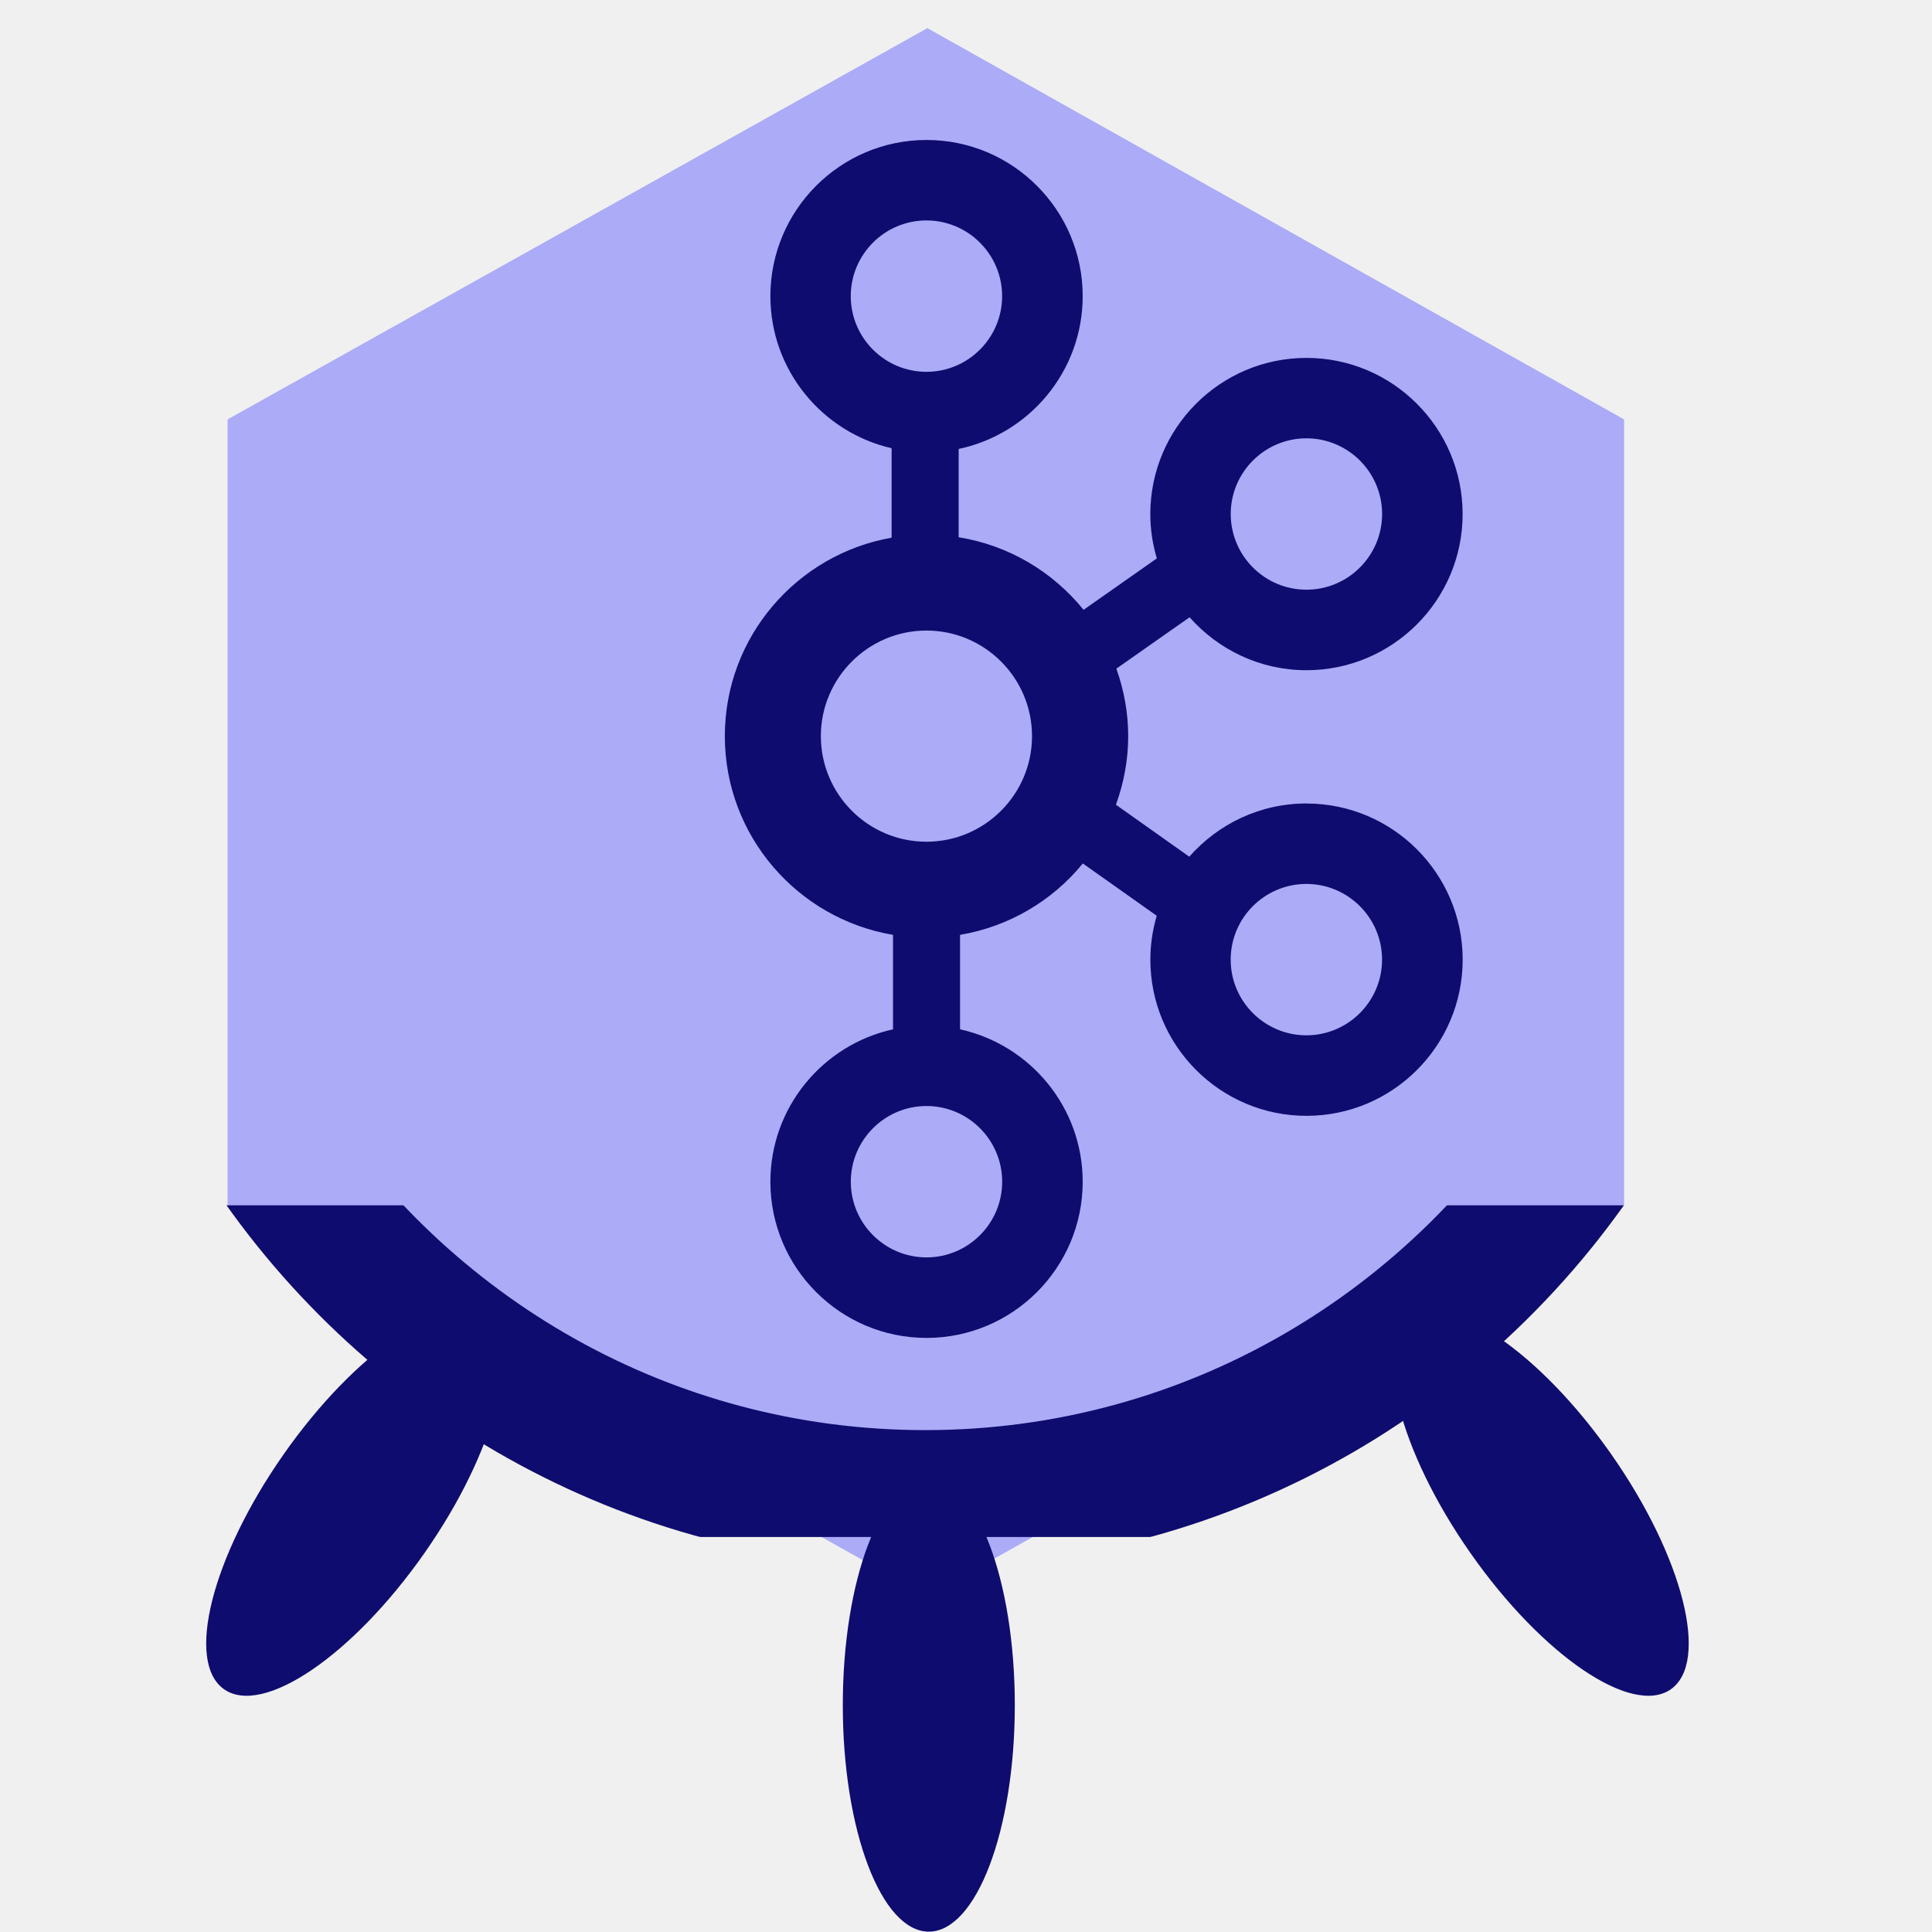
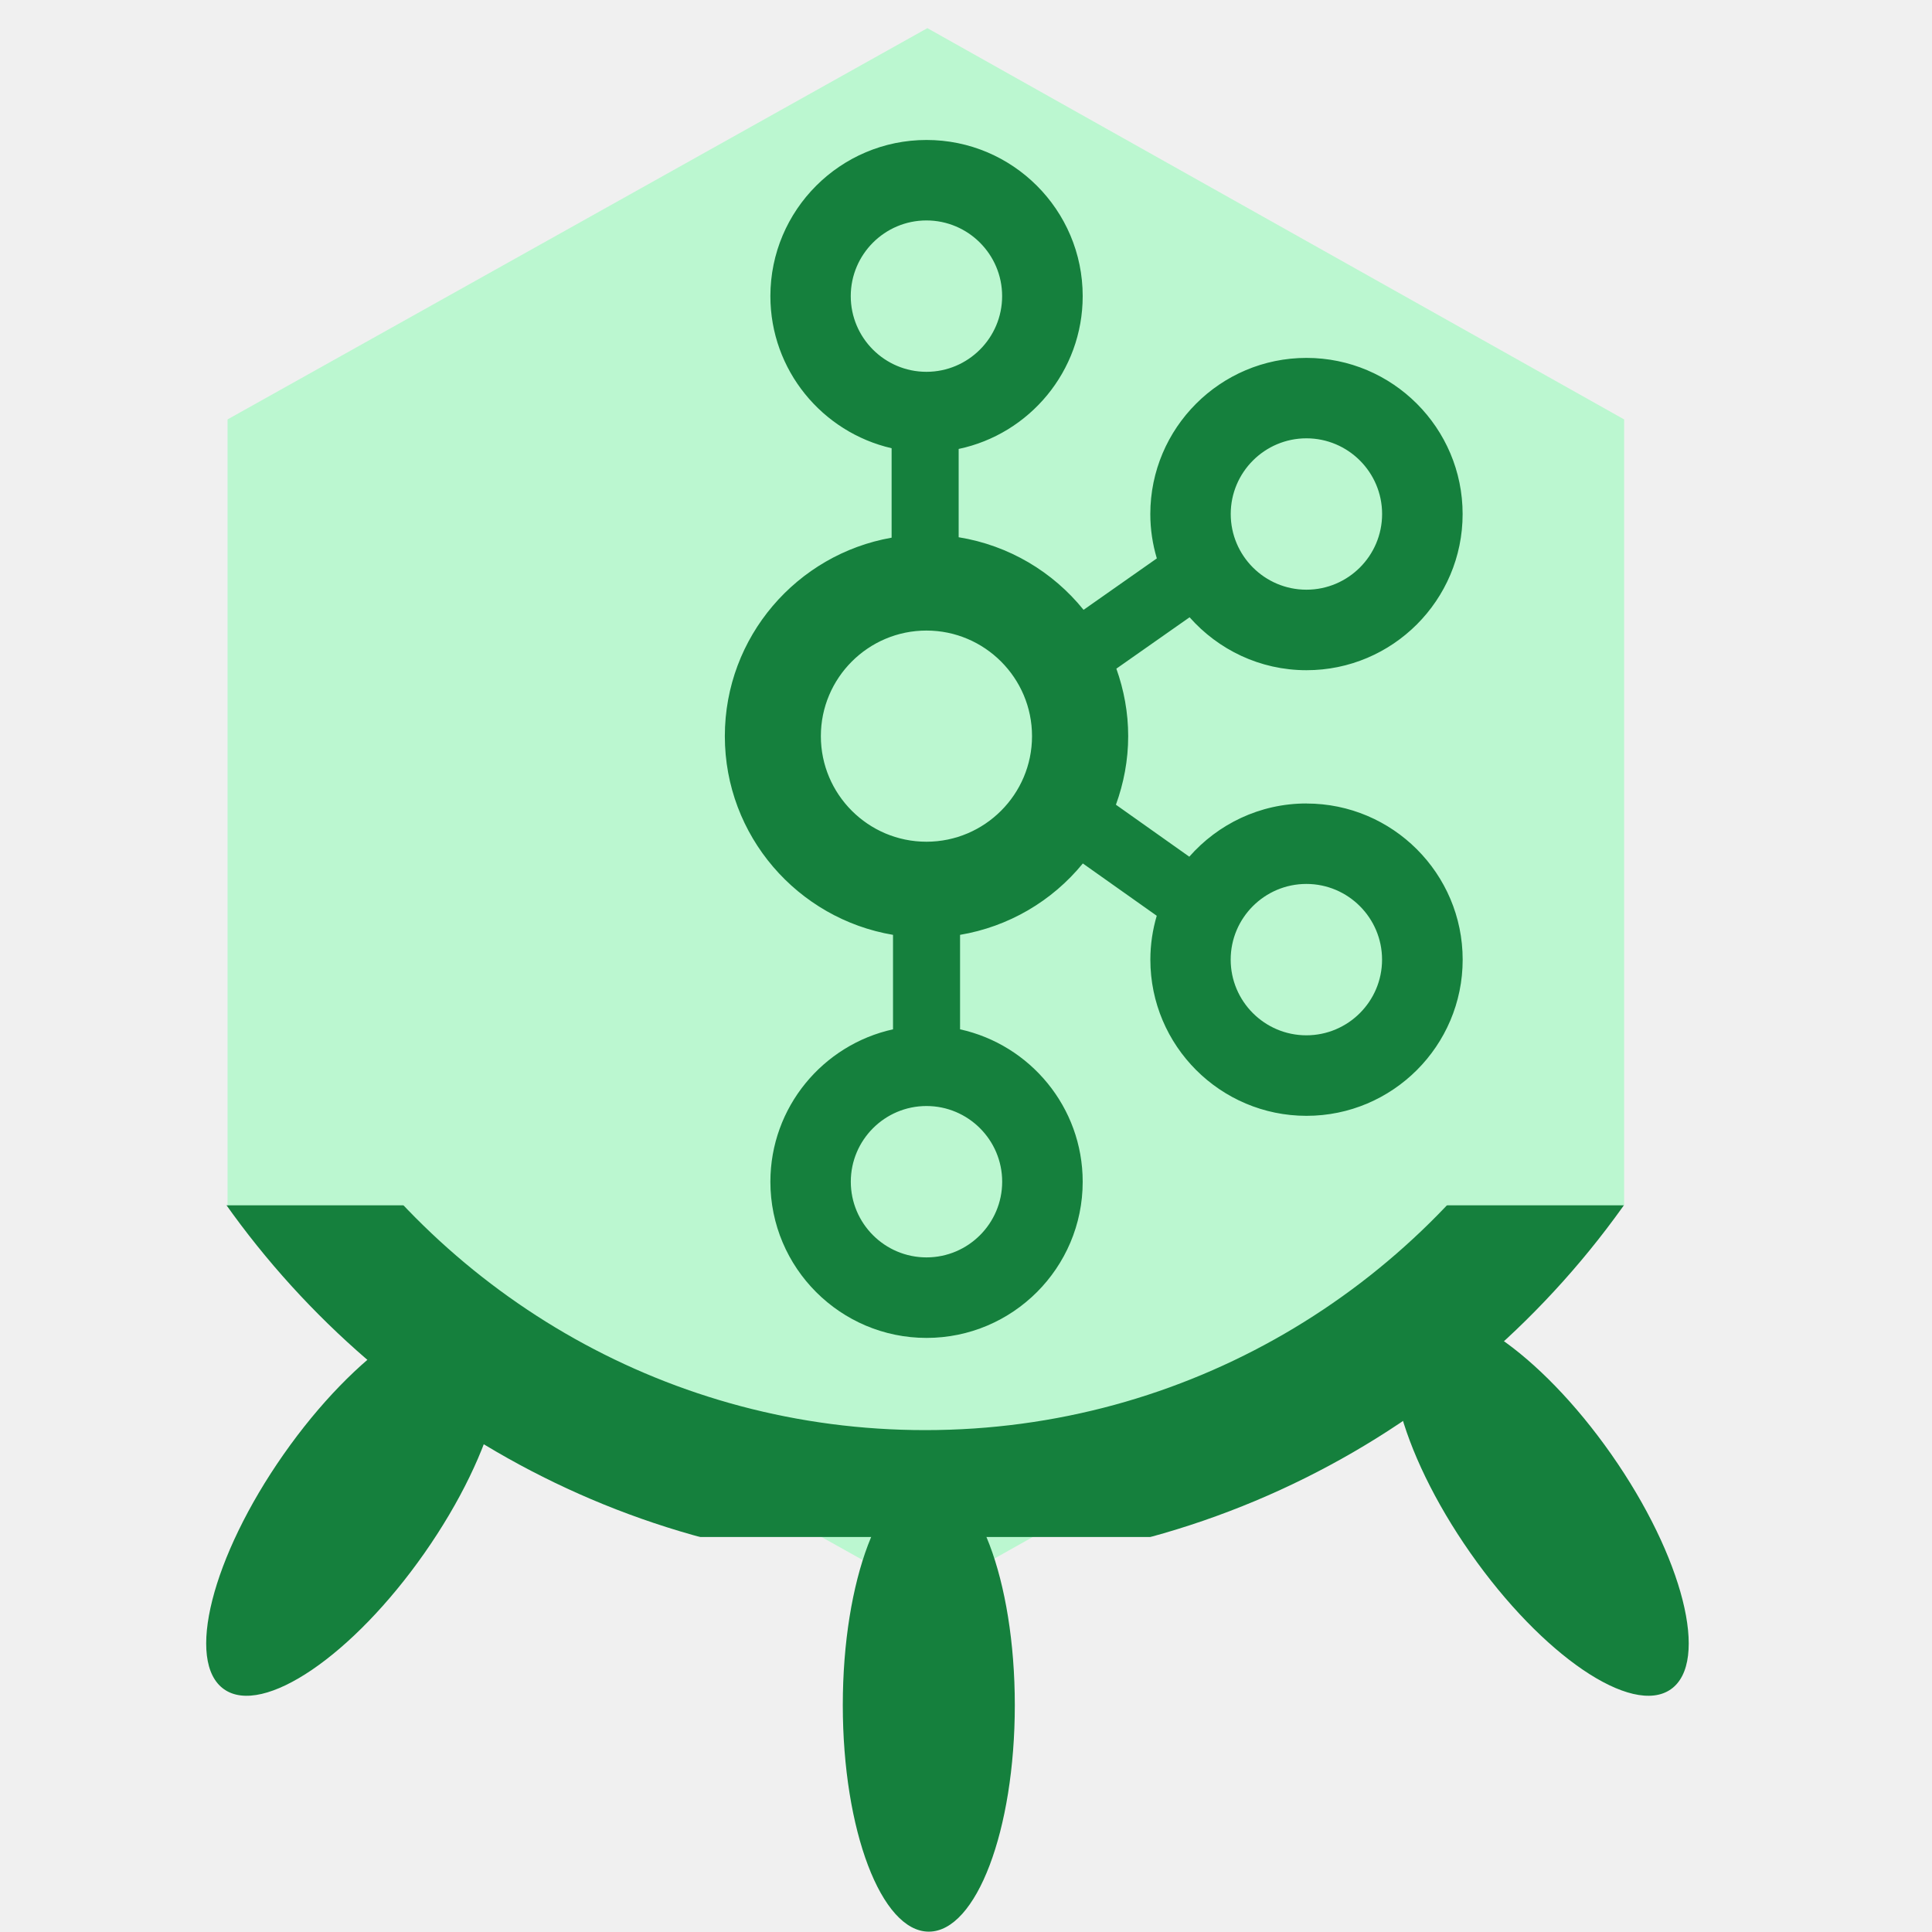
<svg xmlns="http://www.w3.org/2000/svg" width="40" height="40" version="1.1" viewBox="0 0 40 40">
  <defs>
    <mask id="c" fill="#ffffff">
      <path d="m0 0h313.3v159.86h-313.3z" fill="#fff" fill-rule="evenodd" />
    </mask>
  </defs>
  <mask id="a" fill="#ffffff">
    <path d="m0 0h313.3v159.86h-313.3z" fill="#fff" fill-rule="evenodd" />
  </mask>
  <mask id="b" fill="#ffffff">
    <path d="m0 0h313.3v159.86h-313.3z" fill="#fff" fill-rule="evenodd" />
  </mask>
  <g transform="translate(.39981 .54953)">
    <g transform="matrix(.49527 0 0 .49527 5.0758 3.2126)">
      <g transform="matrix(1.7758,0,0,1.7758,-164.24,-70.425)">
        <g transform="translate(96.564,87.836)" fill="#66ff9a" stroke-width="3.24">
-           <polygon class="st0" transform="matrix(.72255 0 0 .7031 -28.717 -125.97)" points="55.7 105.5 78.4 118.6 78.4 144.9 55.7 158 32.9 144.9 32.9 118.6" fill="#ababf7" />
+           <polygon class="st0" transform="matrix(.72255 0 0 .7031 -28.717 -125.97)" points="55.7 105.5 78.4 118.6 78.4 144.9 55.7 158 32.9 144.9 32.9 118.6" fill="#bbf7d0" />
        </g>
        <g transform="matrix(.15831 0 0 .15831 83.649 18.463)" fill="#005e20" fill-rule="evenodd">
          <g transform="matrix(1.0777,0,0,-1.0777,-10.799,451.79)">
-             <g transform="matrix(.94489 0 0 .94489 8.6963 2.7018)" fill="#0f0c6f" mask="url(#c)">
+             <g transform="matrix(.94489 0 0 .94489 8.6963 2.7018)" fill="#15803d" mask="url(#c)">
              <path transform="rotate(35,137.93,151.55)" d="m203.46 95.688c6.936 0 12.559-14.809 12.559-33.077s-5.623-33.077-12.559-33.077-12.559 14.809-12.559 33.077 5.623 33.077 12.559 33.077z" />
              <path transform="matrix(-.81915 .57358 .57358 .81915 58.085 47.705)" d="m30.142 95.688c6.936 0 12.559-14.809 12.559-33.077s-5.623-33.077-12.559-33.077c-6.936 0-12.559 14.809-12.559 33.077s5.623 33.077 12.559 33.077z" />
              <path d="m153.24 119.95c-6.936 0-12.559-14.809-12.559-33.077s5.623-33.077 12.559-33.077c6.936 0 12.559 14.809 12.559 33.077s-5.623 33.077-12.559 33.077z" />
            </g>
-             <path transform="matrix(.94489 0 0 .94489 8.6963 2.7018)" d="m251.47 173.1c-20.23-33.61-56.89-56.068-98.756-56.068-40.721 0-76.516 21.246-97.059 53.335" fill="none" mask="url(#c)" stroke="#0f0c6f" stroke-width="19.999" />
+             <path transform="matrix(.94489 0 0 .94489 8.6963 2.7018)" d="m251.47 173.1c-20.23-33.61-56.89-56.068-98.756-56.068-40.721 0-76.516 21.246-97.059 53.335" fill="none" mask="url(#c)" stroke="#15803d" stroke-width="19.999" />
          </g>
        </g>
      </g>
    </g>
  </g>
-   <path d="m27.048 16.635c-0.966 0-1.832 0.428-2.425 1.102l-1.519-1.076c0.161-0.444 0.254-0.921 0.254-1.42 0-0.49-0.089-0.959-0.245-1.397l1.516-1.064c0.593 0.67 1.456 1.096 2.42 1.096 1.783 0 3.233-1.45 3.233-3.233 0-1.783-1.45-3.233-3.233-3.233-1.783 0-3.233 1.45-3.233 3.233 0 0.319 0.048 0.627 0.135 0.918l-1.517 1.065c-0.634-0.786-1.546-1.335-2.586-1.503v-1.828c1.464-0.308 2.568-1.609 2.568-3.164 0-1.783-1.45-3.233-3.233-3.233s-3.233 1.45-3.233 3.233c0 1.534 1.075 2.819 2.51 3.149v1.852c-1.959 0.344-3.453 2.053-3.453 4.109 0 2.066 1.509 3.781 3.482 4.114v1.956c-1.45 0.319-2.539 1.612-2.539 3.156 0 1.783 1.45 3.233 3.233 3.233 1.783 0 3.233-1.45 3.233-3.233 0-1.544-1.089-2.837-2.539-3.156v-1.956a4.175 4.175 0 0 0 2.542-1.478l1.53 1.083c-0.085 0.289-0.132 0.593-0.132 0.909 0 1.783 1.45 3.233 3.233 3.233 1.783 0 3.233-1.45 3.233-3.233 0-1.783-1.45-3.233-3.233-3.233zm0-7.56c0.864 0 1.567 0.703 1.567 1.567 0 0.864-0.703 1.567-1.567 1.567-0.864 0-1.567-0.703-1.567-1.567 0-0.864 0.703-1.567 1.567-1.567zm-9.434-2.944c0-0.864 0.703-1.567 1.567-1.567s1.567 0.703 1.567 1.567c0 0.864-0.703 1.567-1.567 1.567s-1.567-0.703-1.567-1.567zm3.135 18.335c0 0.864-0.703 1.567-1.567 1.567s-1.567-0.703-1.567-1.567c0-0.864 0.703-1.567 1.567-1.567s1.567 0.703 1.567 1.567zm-1.568-7.039c-1.206 0-2.186-0.981-2.186-2.186s0.981-2.186 2.186-2.186 2.186 0.981 2.186 2.186-0.981 2.186-2.186 2.186zm7.866 4.008c-0.864 0-1.567-0.703-1.567-1.567s0.703-1.567 1.567-1.567c0.864 0 1.567 0.703 1.567 1.567s-0.703 1.567-1.567 1.567z" fill="#0f0c6f" stroke-width=".06" />
+   <path d="m27.048 16.635c-0.966 0-1.832 0.428-2.425 1.102l-1.519-1.076c0.161-0.444 0.254-0.921 0.254-1.42 0-0.49-0.089-0.959-0.245-1.397l1.516-1.064c0.593 0.67 1.456 1.096 2.42 1.096 1.783 0 3.233-1.45 3.233-3.233 0-1.783-1.45-3.233-3.233-3.233-1.783 0-3.233 1.45-3.233 3.233 0 0.319 0.048 0.627 0.135 0.918l-1.517 1.065c-0.634-0.786-1.546-1.335-2.586-1.503v-1.828c1.464-0.308 2.568-1.609 2.568-3.164 0-1.783-1.45-3.233-3.233-3.233s-3.233 1.45-3.233 3.233c0 1.534 1.075 2.819 2.51 3.149v1.852c-1.959 0.344-3.453 2.053-3.453 4.109 0 2.066 1.509 3.781 3.482 4.114v1.956c-1.45 0.319-2.539 1.612-2.539 3.156 0 1.783 1.45 3.233 3.233 3.233 1.783 0 3.233-1.45 3.233-3.233 0-1.544-1.089-2.837-2.539-3.156v-1.956a4.175 4.175 0 0 0 2.542-1.478l1.53 1.083c-0.085 0.289-0.132 0.593-0.132 0.909 0 1.783 1.45 3.233 3.233 3.233 1.783 0 3.233-1.45 3.233-3.233 0-1.783-1.45-3.233-3.233-3.233zm0-7.56c0.864 0 1.567 0.703 1.567 1.567 0 0.864-0.703 1.567-1.567 1.567-0.864 0-1.567-0.703-1.567-1.567 0-0.864 0.703-1.567 1.567-1.567zm-9.434-2.944c0-0.864 0.703-1.567 1.567-1.567s1.567 0.703 1.567 1.567c0 0.864-0.703 1.567-1.567 1.567s-1.567-0.703-1.567-1.567zm3.135 18.335c0 0.864-0.703 1.567-1.567 1.567s-1.567-0.703-1.567-1.567c0-0.864 0.703-1.567 1.567-1.567s1.567 0.703 1.567 1.567zm-1.568-7.039c-1.206 0-2.186-0.981-2.186-2.186s0.981-2.186 2.186-2.186 2.186 0.981 2.186 2.186-0.981 2.186-2.186 2.186zm7.866 4.008c-0.864 0-1.567-0.703-1.567-1.567s0.703-1.567 1.567-1.567c0.864 0 1.567 0.703 1.567 1.567s-0.703 1.567-1.567 1.567z" fill="#15803d" stroke-width=".06" />
</svg>
